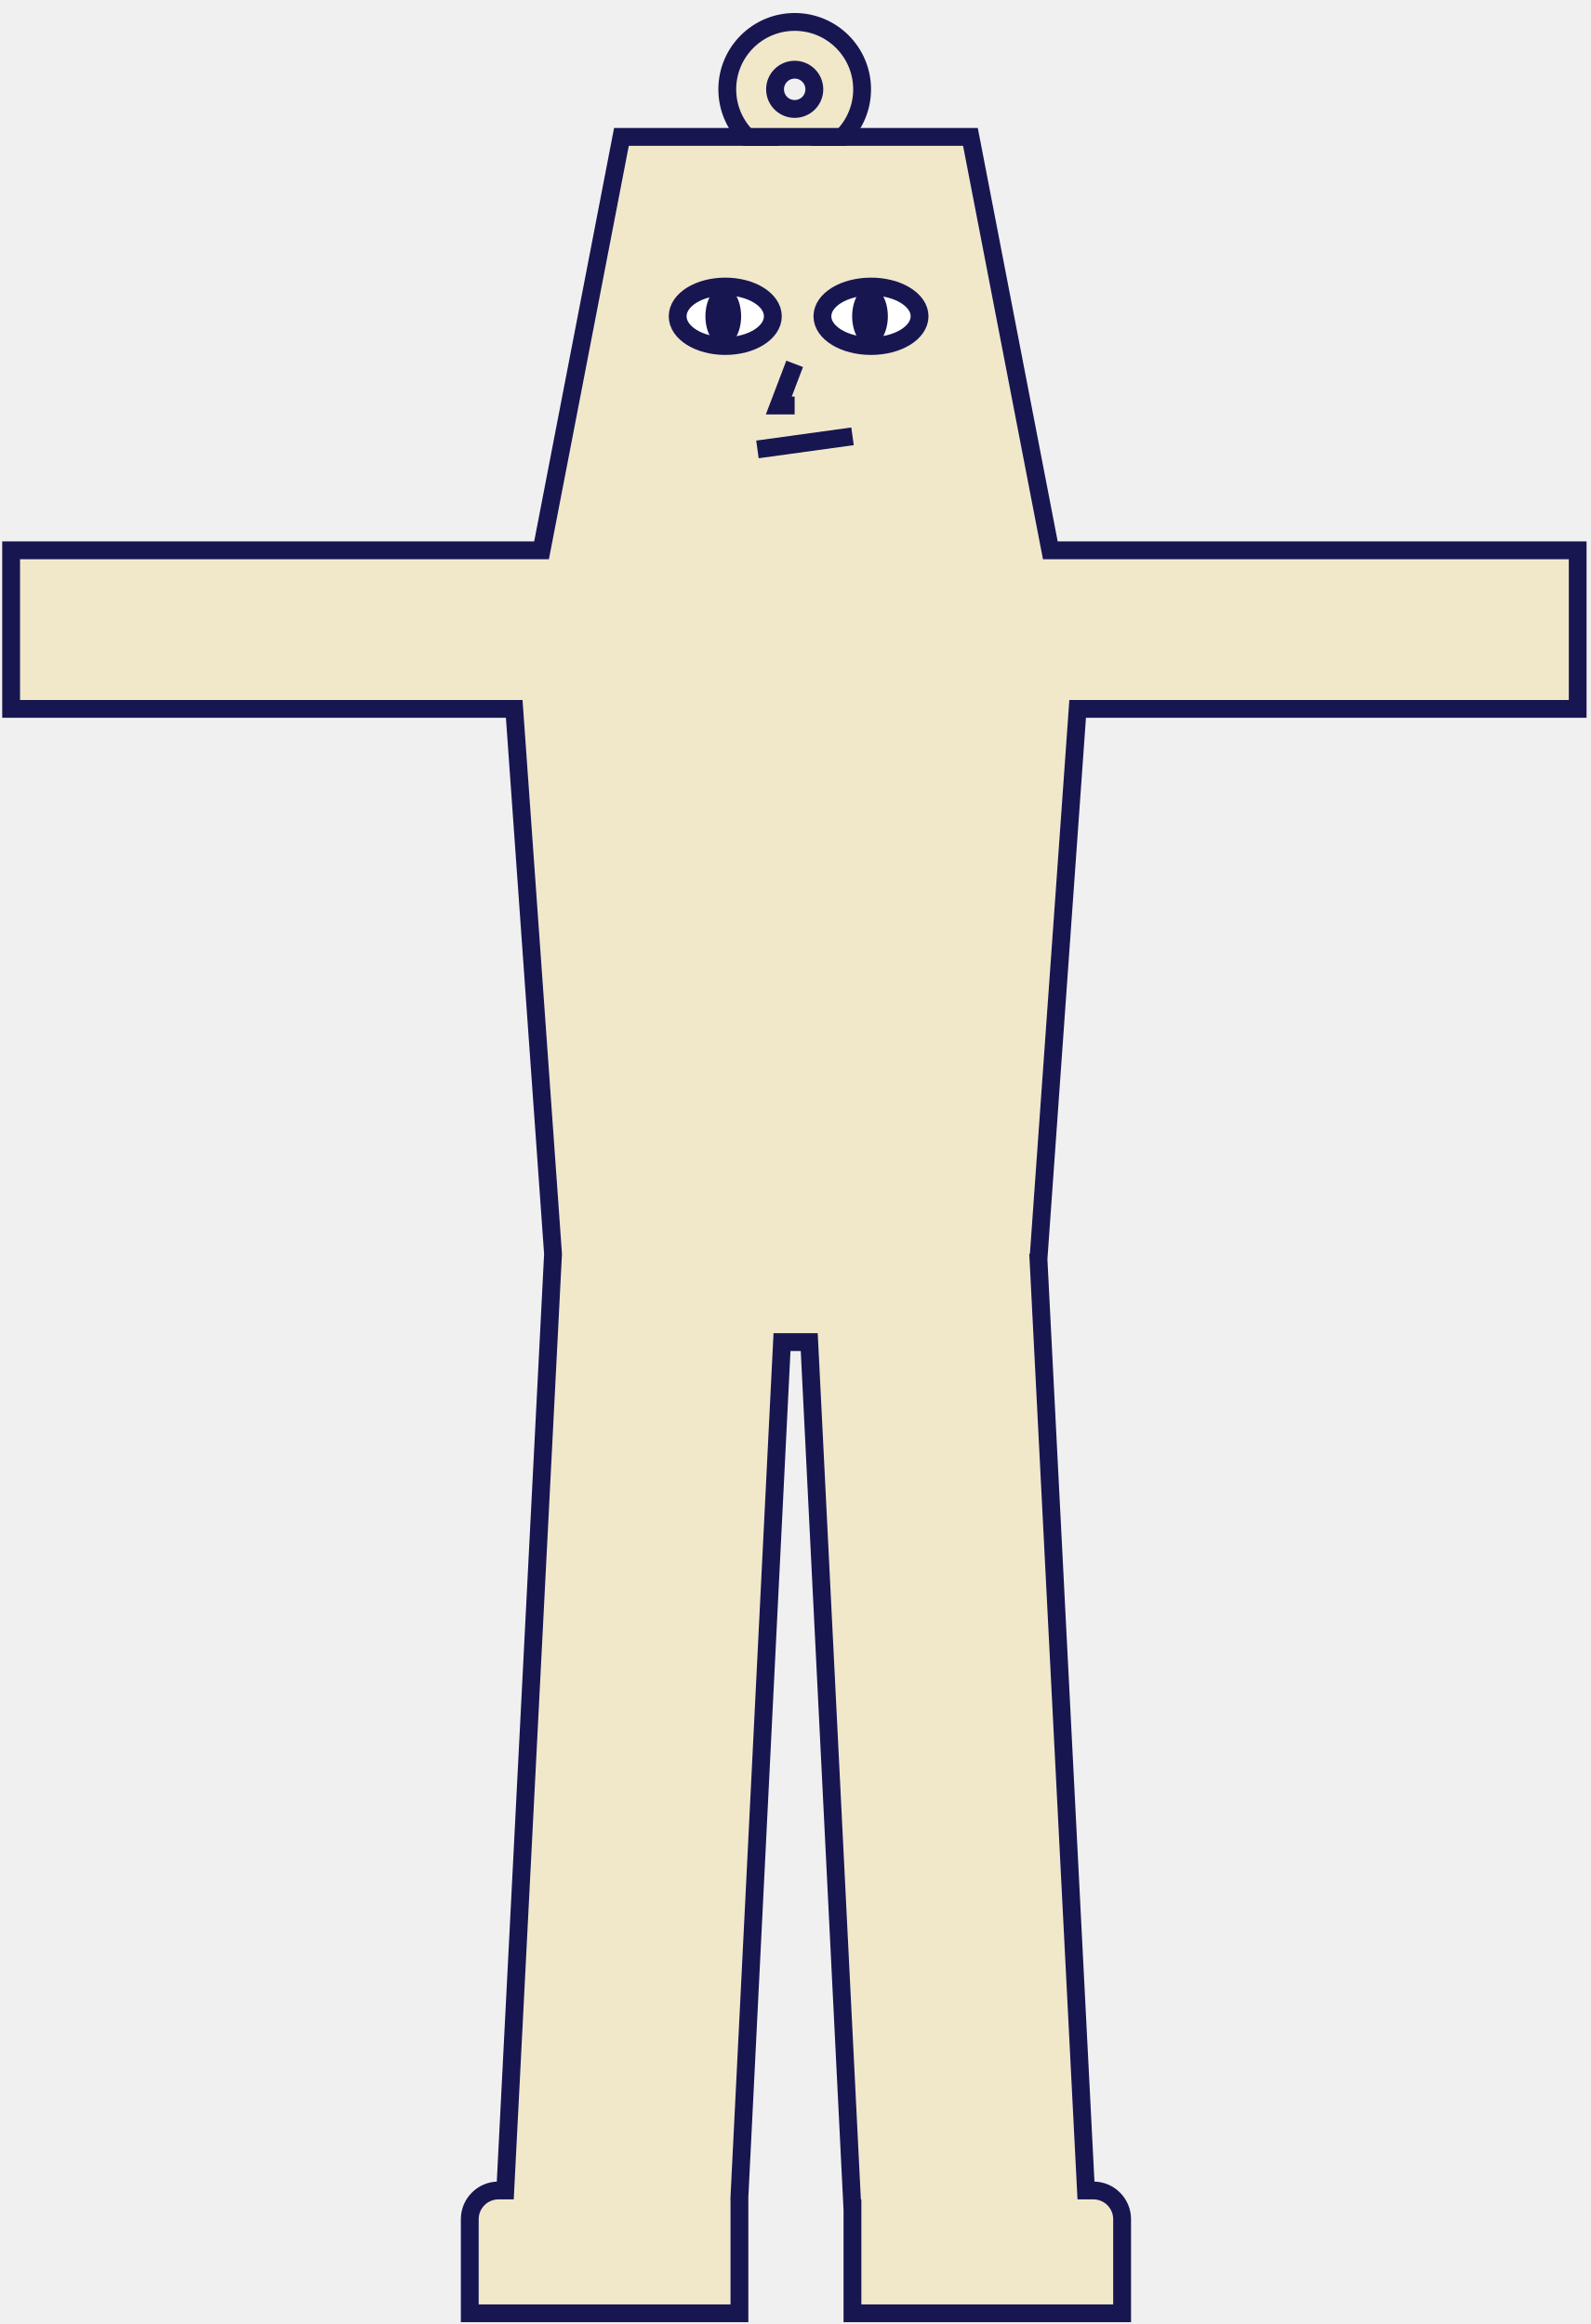
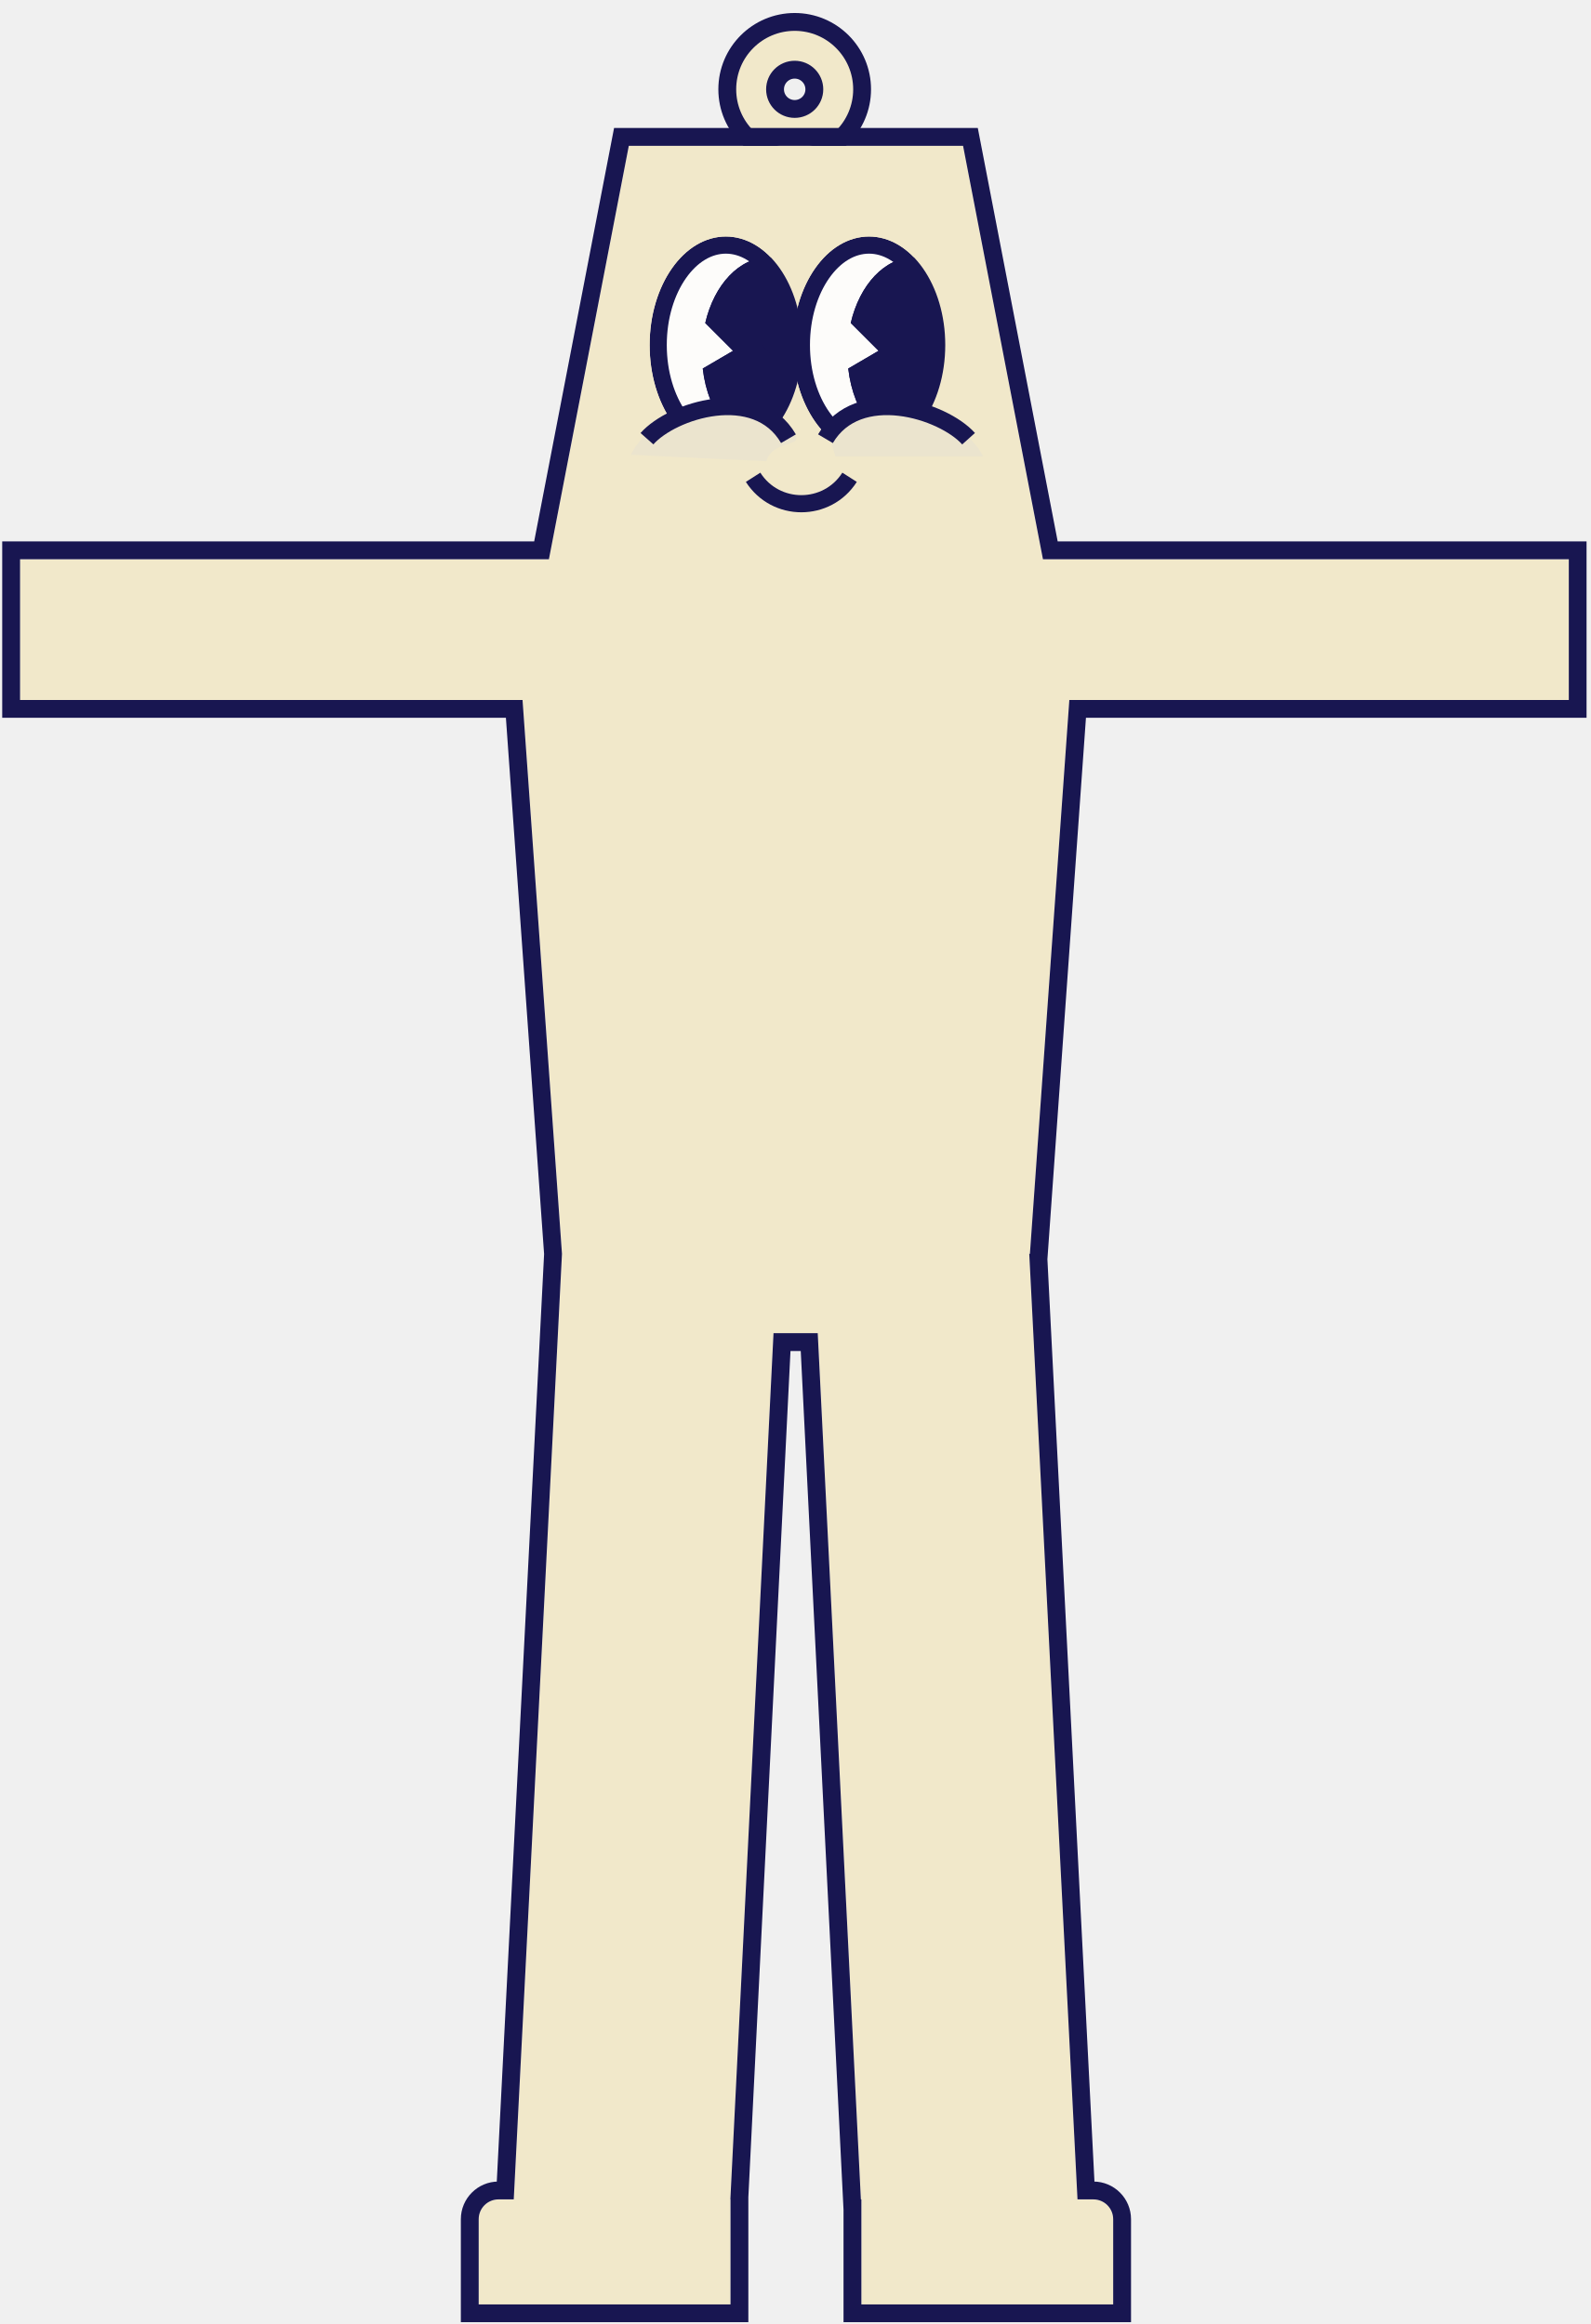
<svg xmlns="http://www.w3.org/2000/svg" width="464" height="678" viewBox="0 0 464 678" fill="none">
-   <path d="M231.776 6.397C242.635 6.398 251.438 15.201 251.438 26.06C251.437 36.918 242.635 45.721 231.776 45.721C220.918 45.721 212.114 36.918 212.114 26.06C212.114 15.201 220.918 6.397 231.776 6.397ZM231.776 20.33C228.612 20.33 226.047 22.895 226.047 26.06C226.047 29.224 228.612 31.788 231.776 31.788C234.94 31.788 237.505 29.224 237.505 26.06C237.505 22.895 234.94 20.33 231.776 20.33Z" fill="#F1E8CA" stroke="#181651" stroke-width="5.205" />
-   <mask id="path-2-outside-1_458_438" maskUnits="userSpaceOnUse" x="-0.15" y="36.539" width="463" height="641" fill="black">
-     <rect fill="white" x="-0.15" y="36.539" width="463" height="641" />
-     <path d="M213.056 672.294H139.613V647.428C139.613 644.234 142.203 641.645 145.396 641.645H213.056V672.294ZM318.883 641.645C322.077 641.645 324.666 644.234 324.666 647.428V672.294H251.224V641.645H318.883ZM314.256 641.644H251.078L238.495 388.933H225.599L213.016 641.643H149.838L163.902 365.801H163.901L152.4 204.205H5.85V163.146H160.094L183.395 42.539H280.884L304.185 163.146H457.55V204.205H311.878L300.377 365.801H300.191L314.256 641.644Z" />
-   </mask>
-   <path d="M213.056 672.294H139.613V647.428C139.613 644.234 142.203 641.645 145.396 641.645H213.056V672.294ZM318.883 641.645C322.077 641.645 324.666 644.234 324.666 647.428V672.294H251.224V641.645H318.883ZM314.256 641.644H251.078L238.495 388.933H225.599L213.016 641.643H149.838L163.902 365.801H163.901L152.4 204.205H5.85V163.146H160.094L183.395 42.539H280.884L304.185 163.146H457.55V204.205H311.878L300.377 365.801H300.191L314.256 641.644Z" fill="#F1E8CA" />
-   <path d="M213.056 672.294V677.499H218.26V672.294H213.056ZM139.613 672.294H134.409V677.499H139.613V672.294ZM213.056 641.645H218.26V636.44H213.056V641.645ZM324.666 672.294V677.499H329.871V672.294H324.666ZM251.224 672.294H246.019V677.499H251.224V672.294ZM251.224 641.645V636.44H246.019V641.645H251.224ZM314.256 641.644V646.848H319.733L319.454 641.379L314.256 641.644ZM251.078 641.644L245.88 641.902L246.126 646.848H251.078V641.644ZM238.495 388.933L243.693 388.674L243.447 383.728H238.495V388.933ZM225.599 388.933V383.728H220.647L220.401 388.674L225.599 388.933ZM213.016 641.643V646.847H217.967L218.214 641.901L213.016 641.643ZM149.838 641.643L144.64 641.378L144.361 646.847H149.838V641.643ZM163.902 365.801L169.1 366.066L169.379 360.596H163.902V365.801ZM163.901 365.801L158.71 366.17L159.054 371.005H163.901V365.801ZM152.4 204.205L157.592 203.836L157.248 199.001H152.4V204.205ZM5.85 204.205H0.645V209.41H5.85V204.205ZM5.85 163.146V157.942H0.645V163.146H5.85ZM160.094 163.146V168.351H164.389L165.204 164.134L160.094 163.146ZM183.395 42.539V37.334H179.099L178.284 41.552L183.395 42.539ZM280.884 42.539L285.994 41.552L285.179 37.334H280.884V42.539ZM304.185 163.146L299.074 164.134L299.889 168.351H304.185V163.146ZM457.55 163.146H462.754V157.942H457.55V163.146ZM457.55 204.205V209.41H462.754V204.205H457.55ZM311.878 204.205V199.001H307.031L306.686 203.836L311.878 204.205ZM300.377 365.801V371.005H305.224L305.568 366.17L300.377 365.801ZM300.191 365.801V360.596H294.715L294.994 366.066L300.191 365.801ZM213.056 672.294V667.089H139.613V672.294V677.499H213.056V672.294ZM139.613 672.294H144.818V647.428H139.613H134.409V672.294H139.613ZM139.613 647.428H144.818C144.818 647.108 145.077 646.849 145.396 646.849V641.645V636.44C139.328 636.44 134.409 641.36 134.409 647.428H139.613ZM145.396 641.645V646.849H213.056V641.645V636.44H145.396V641.645ZM213.056 641.645H207.851V672.294H213.056H218.26V641.645H213.056ZM318.883 641.645V646.849C319.202 646.849 319.461 647.108 319.461 647.428H324.666H329.871C329.871 641.36 324.951 636.44 318.883 636.44V641.645ZM324.666 647.428H319.461V672.294H324.666H329.871V647.428H324.666ZM324.666 672.294V667.089H251.224V672.294V677.499H324.666V672.294ZM251.224 672.294H256.428V641.645H251.224H246.019V672.294H251.224ZM251.224 641.645V646.849H318.883V641.645V636.44H251.224V641.645ZM314.256 641.644V636.439H251.078V641.644V646.848H314.256V641.644ZM251.078 641.644L256.276 641.385L243.693 388.674L238.495 388.933L233.297 389.191L245.88 641.902L251.078 641.644ZM238.495 388.933V383.728H225.599V388.933V394.137H238.495V388.933ZM225.599 388.933L220.401 388.674L207.817 641.384L213.016 641.643L218.214 641.901L230.797 389.191L225.599 388.933ZM213.016 641.643V636.438H149.838V641.643V646.847H213.016V641.643ZM149.838 641.643L155.036 641.908L169.1 366.066L163.902 365.801L158.705 365.536L144.64 641.378L149.838 641.643ZM163.902 365.801V360.596H163.901V365.801V371.005H163.902V365.801ZM163.901 365.801L169.093 365.431L157.592 203.836L152.4 204.205L147.209 204.575L158.71 366.17L163.901 365.801ZM152.4 204.205V199.001H5.85V204.205V209.41H152.4V204.205ZM5.85 204.205H11.054V163.146H5.85H0.645V204.205H5.85ZM5.85 163.146V168.351H160.094V163.146V157.942H5.85V163.146ZM160.094 163.146L165.204 164.134L188.505 43.526L183.395 42.539L178.284 41.552L154.984 162.159L160.094 163.146ZM183.395 42.539V47.744H280.884V42.539V37.334H183.395V42.539ZM280.884 42.539L275.774 43.526L299.074 164.134L304.185 163.146L309.295 162.159L285.994 41.552L280.884 42.539ZM304.185 163.146V168.351H457.55V163.146V157.942H304.185V163.146ZM457.55 163.146H452.345V204.205H457.55H462.754V163.146H457.55ZM457.55 204.205V199.001H311.878V204.205V209.41H457.55V204.205ZM311.878 204.205L306.686 203.836L295.186 365.431L300.377 365.801L305.568 366.17L317.069 204.575L311.878 204.205ZM300.377 365.801V360.596H300.191V365.801V371.005H300.377V365.801ZM300.191 365.801L294.994 366.066L309.058 641.909L314.256 641.644L319.454 641.379L305.389 365.536L300.191 365.801Z" fill="#181651" mask="url(#path-2-outside-1_458_438)" />
-   <ellipse cx="211.525" cy="92.272" rx="13.879" ry="8.674" fill="white" stroke="#181651" stroke-width="5.205" />
-   <ellipse cx="210.947" cy="92.272" rx="5.205" ry="8.674" fill="#181651" />
-   <ellipse cx="254.029" cy="92.272" rx="14.168" ry="8.674" fill="white" stroke="#181651" stroke-width="5.205" />
-   <ellipse cx="253.74" cy="92.272" rx="5.205" ry="8.674" fill="#181651" />
-   <path d="M231.765 106.152L227.139 118.296H231.765" stroke="#181651" stroke-width="5.205" />
-   <path d="M220.912 131.113L248.644 127.288" stroke="#181651" stroke-width="5.205" />
+   <g clip-path="url(#clip0_926_630)">
+     <path d="M231.775 6.397C242.634 6.398 251.437 15.201 251.437 26.06C251.436 36.918 242.634 45.721 231.775 45.721C220.917 45.721 212.113 36.918 212.113 26.06C212.113 15.201 220.917 6.397 231.775 6.397ZM231.775 20.33C228.611 20.33 226.046 22.895 226.046 26.06C226.046 29.224 228.611 31.788 231.775 31.788C234.939 31.788 237.504 29.224 237.504 26.06C237.504 22.895 234.939 20.33 231.775 20.33Z" fill="#F1E8CA" stroke="#181651" stroke-width="5.205" />
+     <path d="M213.056 672.294H139.613V647.428C139.613 644.234 142.203 641.645 145.396 641.645H213.056V672.294ZM318.883 641.645C322.077 641.645 324.666 644.234 324.666 647.428V672.294H251.224V641.645H318.883ZM314.256 641.644H251.078L238.495 388.933H225.599L213.016 641.643H149.838L163.902 365.801L152.4 204.205H5.85V163.146H160.094L183.395 42.539H280.884L304.185 163.146H457.55V204.205H311.878L300.377 365.801H300.191L314.256 641.644Z" fill="#F1E8CA" />
+     <mask id="mask0_926_630" style="mask-type:luminance" maskUnits="userSpaceOnUse" x="-1" y="36" width="464" height="642">
+       <path d="M462.85 36.539H-0.15V677.539H462.85V36.539Z" fill="white" />
+       <path d="M213.056 672.294H139.613V647.428C139.613 644.234 142.203 641.645 145.396 641.645H213.056V672.294ZM318.883 641.645C322.077 641.645 324.666 644.234 324.666 647.428V672.294H251.224V641.645H318.883ZM314.256 641.644H251.078L238.495 388.933H225.599L213.016 641.643H149.838L163.902 365.801L152.4 204.205H5.85V163.146H160.094L183.395 42.539H280.884L304.185 163.146H457.55V204.205H311.878L300.377 365.801H300.191L314.256 641.644Z" fill="black" />
+     </mask>
+     <g mask="url(#mask0_926_630)">
+       <path d="M213.055 672.294V677.499H218.259V672.294H213.055ZM139.613 672.294H134.408V677.499H139.613V672.294ZM213.055 641.645H218.259V636.44H213.055V641.645ZM324.665 672.294V677.499H329.87V672.294H324.665ZM251.223 672.294H246.018V677.499H251.223V672.294ZM251.223 641.645V636.44H246.018V641.645H251.223ZM314.255 641.643V646.848H319.732L319.453 641.379L314.255 641.643ZM251.077 641.643L245.88 641.901L246.126 646.848H251.077V641.643ZM238.494 388.932L243.692 388.673L243.447 383.727H238.494V388.932ZM225.598 388.932V383.727H220.646L220.4 388.673L225.598 388.932ZM213.016 641.643V646.846H217.966L218.214 641.901L213.016 641.643ZM149.837 641.643L144.639 641.378L144.36 646.846H149.837V641.643ZM163.901 365.8L169.1 366.065L169.378 360.595H163.901V365.8ZM163.901 365.8L158.71 366.169L159.053 371.004H163.9L163.901 365.8ZM152.399 204.204L157.591 203.835L157.247 199H152.399V204.204ZM5.849 204.204H0.645V209.409H5.849V204.204ZM5.849 163.145V157.941H0.645V163.145H5.849ZM160.093 163.145V168.35H164.389L165.203 164.133L160.093 163.145ZM183.395 42.539V37.334H179.098L178.283 41.551L183.395 42.539ZM280.883 42.539L285.993 41.551L285.178 37.334H280.883V42.539ZM304.184 163.145L299.073 164.133L299.888 168.35H304.184V163.145ZM457.549 163.145H462.753V157.941H457.549V163.145ZM457.549 204.204V209.409H462.753V204.204H457.549ZM311.877 204.204V199H307.03L306.685 203.835L311.877 204.204ZM300.376 365.8V371.004H305.223L305.567 366.169L300.376 365.8ZM300.19 365.8V360.595H294.714L294.993 366.065L300.19 365.8ZM213.055 672.294V667.089H139.613V672.294V677.499H213.055V672.294ZM139.613 672.294H144.817V647.427H139.613H134.408V672.294H139.613ZM139.613 647.427H144.817C144.817 647.107 145.076 646.849 145.395 646.849V641.645V636.44C139.327 636.44 134.408 641.359 134.408 647.427H139.613ZM145.395 641.645V646.849H213.055V641.645V636.44H145.395V641.645ZM213.055 641.645H207.85V672.294H213.055H218.259V641.645H213.055ZM318.882 641.645V646.849C319.201 646.849 319.46 647.107 319.46 647.427H324.665H329.87C329.87 641.359 324.95 636.44 318.882 636.44V641.645ZM324.665 647.427H319.46V672.294H324.665H329.87V647.427H324.665ZM324.665 672.294V667.089H251.223V672.294V677.499H324.665V672.294ZM251.223 672.294H256.428V641.645H251.223H246.018V672.294H251.223ZM251.223 641.645V646.849H318.882V641.645V636.44H251.223V641.645ZM314.255 641.643V636.439H251.077V641.643V646.848H314.255V641.643ZM251.077 641.643L256.275 641.385L243.692 388.673L238.494 388.932L233.296 389.19L245.88 641.901L251.077 641.643ZM238.494 388.932V383.727H225.598V388.932V394.136H238.494V388.932ZM225.598 388.932L220.4 388.673L207.816 641.383L213.016 641.643L218.214 641.901L230.796 389.19L225.598 388.932ZM213.016 641.643V636.438H149.837V641.643V646.846H213.016V641.643ZM149.837 641.643L155.035 641.908L169.1 366.065L163.901 365.8L158.704 365.535L144.639 641.378L149.837 641.643ZM163.901 365.8L169.092 365.43L157.591 203.835L152.399 204.204L147.208 204.574L158.71 366.169L163.901 365.8ZM152.399 204.204V199H5.849V204.204V209.409H152.399V204.204ZM5.849 204.204H11.054V163.145H5.849H0.645V204.204H5.849ZM5.849 163.145V168.35H160.093V163.145V157.941H5.849V163.145ZM160.093 163.145L165.203 164.133L188.505 43.526L183.395 42.539L178.283 41.551L154.983 162.158L160.093 163.145ZM183.395 42.539V47.743H280.883V42.539V37.334H183.395V42.539ZM280.883 42.539L275.773 43.526L299.073 164.133L304.184 163.145L309.294 162.158L285.993 41.551L280.883 42.539ZM304.184 163.145V168.35H457.549V163.145V157.941H304.184V163.145ZM457.549 163.145H452.344V204.204H457.549H462.753V163.145H457.549ZM457.549 204.204V199H311.877V204.204V209.409H457.549V204.204ZM311.877 204.204L306.685 203.835L295.185 365.43L300.376 365.8L305.567 366.169L317.068 204.574L311.877 204.204ZM300.376 365.8V360.595H300.19V365.8V371.004H300.376V365.8ZM300.19 365.8L294.993 366.065L309.057 641.909L314.255 641.643L319.453 641.379L305.388 365.535L300.19 365.8Z" fill="#181651" />
+     </g>
+     <path d="M219.645 139.242V139.242C226.207 149.524 241.222 149.524 247.785 139.242V139.242" stroke="#181651" stroke-width="5" />
+     <mask id="mask1_926_630" style="mask-type:alpha" maskUnits="userSpaceOnUse" x="231" y="69" width="45" height="64">
+       <path d="M253.458 72.5C258.145 72.5 262.743 75.201 266.312 80.283C269.873 85.355 272.187 92.548 272.187 100.658C272.186 108.768 269.873 115.96 266.312 121.032C262.743 126.115 258.145 128.816 253.458 128.816C248.771 128.816 244.174 126.115 240.605 121.032C237.044 115.96 234.731 108.768 234.73 100.658C234.73 92.548 237.044 85.355 240.605 80.283C244.174 75.201 248.771 72.5 253.458 72.5Z" fill="#D9D9D9" stroke="black" stroke-width="7" />
+     </mask>
+     <g mask="url(#mask1_926_630)">
+       <path d="M253.458 71.5C258.56 71.5 263.432 74.442 267.13 79.709C270.823 84.969 273.187 92.368 273.187 100.658C273.186 108.949 270.823 116.348 267.13 121.607C263.432 126.874 258.56 129.816 253.458 129.816C248.356 129.816 243.485 126.874 239.787 121.607C236.094 116.348 233.731 108.949 233.73 100.658C233.73 92.368 236.094 84.969 239.787 79.709C243.485 74.442 248.356 71.5 253.458 71.5Z" fill="#FDFCFA" stroke="#181651" stroke-width="5" />
+       <mask id="path-9-inside-1_926_630" fill="white">
+         <path d="M266.676 75.062C258.032 75.062 250.7 83.097 248.127 94.232L256.235 102.343L247.396 107.518C248.901 120.815 256.959 130.969 266.676 130.969C277.464 130.969 286.209 118.454 286.209 103.016C286.209 87.578 277.464 75.063 266.676 75.062Z" />
+       </mask>
+       <path d="M266.676 75.062C258.032 75.062 250.7 83.097 248.127 94.232L256.235 102.343L247.396 107.518C248.901 120.815 256.959 130.969 266.676 130.969C277.464 130.969 286.209 118.454 286.209 103.016C286.209 87.578 277.464 75.063 266.676 75.062Z" fill="#181651" />
+       <path d="M266.676 75.062V68.062H266.676L266.676 75.062ZM248.127 94.232L243.177 99.182L240.433 96.437L241.307 92.656L248.127 94.232ZM256.235 102.343L261.186 97.394L267.594 103.804L259.772 108.384L256.235 102.343ZM247.396 107.518L240.441 108.305L239.929 103.778L243.86 101.477L247.396 107.518ZM266.676 130.969L266.676 137.969H266.676V130.969ZM286.209 103.016L293.209 103.016V103.016H286.209ZM266.676 75.062V82.062C262.793 82.062 257.19 86.105 254.947 95.809L248.127 94.232L241.307 92.656C244.211 80.09 253.27 68.062 266.676 68.062V75.062ZM248.127 94.232L253.077 89.283L261.186 97.394L256.235 102.343L251.285 107.292L243.177 99.182L248.127 94.232ZM256.235 102.343L259.772 108.384L250.933 113.558L247.396 107.518L243.86 101.477L252.699 96.302L256.235 102.343ZM247.396 107.518L254.352 106.731C254.977 112.251 256.935 116.799 259.387 119.812C261.829 122.815 264.428 123.969 266.676 123.969V130.969V137.969C259.207 137.969 252.918 134.046 248.526 128.647C244.143 123.259 241.321 116.081 240.441 108.305L247.396 107.518ZM266.676 130.969L266.676 123.969C269.153 123.969 272.117 122.541 274.75 118.772C277.368 115.026 279.209 109.477 279.209 103.016H286.209H293.209C293.209 111.992 290.678 120.42 286.226 126.791C281.79 133.139 274.986 137.969 266.676 137.969L266.676 130.969ZM286.209 103.016L279.209 103.016C279.209 96.554 277.367 91.005 274.75 87.259C272.116 83.491 269.153 82.062 266.676 82.062L266.676 75.062L266.676 68.062C274.986 68.063 281.79 72.892 286.226 79.24C290.678 85.612 293.209 94.039 293.209 103.016L286.209 103.016Z" fill="#181651" mask="url(#path-9-inside-1_926_630)" />
+     </g>
+     <mask id="mask2_926_630" style="mask-type:alpha" maskUnits="userSpaceOnUse" x="189" y="69" width="45" height="64">
+       <path d="M211.696 72.5C216.384 72.5 220.981 75.201 224.55 80.283C228.111 85.355 230.425 92.548 230.425 100.658C230.425 108.768 228.111 115.96 224.55 121.032C220.981 126.115 216.384 128.816 211.696 128.816C207.009 128.816 202.412 126.115 198.844 121.032C195.283 115.96 192.969 108.768 192.969 100.658C192.969 92.548 195.282 85.355 198.844 80.283C202.412 75.201 207.009 72.5 211.696 72.5Z" fill="#D9D9D9" stroke="black" stroke-width="7" />
+     </mask>
+     <g mask="url(#mask2_926_630)">
+       <path d="M211.696 71.5C216.798 71.5 221.67 74.442 225.368 79.709C229.061 84.969 231.425 92.368 231.425 100.658C231.425 108.949 229.061 116.348 225.368 121.607C221.67 126.874 216.798 129.816 211.696 129.816C206.595 129.816 201.723 126.874 198.025 121.607C194.332 116.348 191.969 108.949 191.969 100.658C191.969 92.368 194.332 84.969 198.025 79.709C201.724 74.442 206.595 71.5 211.696 71.5Z" fill="#FDFCFA" stroke="#181651" stroke-width="5" />
+       <mask id="path-13-inside-2_926_630" fill="white">
+         <path d="M224.24 75.062C215.596 75.062 208.265 83.098 205.691 94.233L213.8 102.343L204.961 107.517C206.465 120.815 214.523 130.969 224.24 130.969C235.028 130.969 243.773 118.454 243.773 103.016C243.773 87.578 235.028 75.063 224.24 75.062Z" />
+       </mask>
+       <path d="M224.24 75.062C215.596 75.062 208.265 83.098 205.691 94.233L213.8 102.343L204.961 107.517C206.465 120.815 214.523 130.969 224.24 130.969C235.028 130.969 243.773 118.454 243.773 103.016C243.773 87.578 235.028 75.063 224.24 75.062Z" fill="#181651" />
+       <path d="M224.24 75.062V68.062H224.24L224.24 75.062ZM205.691 94.233L200.741 99.183L197.997 96.439L198.871 92.657L205.691 94.233ZM213.8 102.343L218.75 97.393L225.16 103.804L217.336 108.384L213.8 102.343ZM204.961 107.517L198.005 108.303L197.493 103.777L201.425 101.475L204.961 107.517ZM224.24 130.969L224.24 137.969H224.24V130.969ZM243.773 103.016L250.773 103.016V103.016H243.773ZM224.24 75.062V82.062C220.358 82.062 214.754 86.105 212.512 95.809L205.691 94.233L198.871 92.657C201.775 80.091 210.834 68.062 224.24 68.062V75.062ZM205.691 94.233L210.641 89.284L218.75 97.393L213.8 102.343L208.85 107.292L200.741 99.183L205.691 94.233ZM213.8 102.343L217.336 108.384L208.497 113.558L204.961 107.517L201.425 101.475L210.264 96.302L213.8 102.343ZM204.961 107.517L211.917 106.73C212.541 112.251 214.5 116.799 216.951 119.812C219.394 122.815 221.992 123.969 224.24 123.969V130.969V137.969C216.771 137.969 210.482 134.046 206.09 128.647C201.708 123.259 198.885 116.08 198.005 108.303L204.961 107.517ZM224.24 130.969L224.24 123.969C226.718 123.969 229.681 122.541 232.314 118.772C234.932 115.026 236.773 109.477 236.773 103.016H243.773H250.773C250.773 111.992 248.242 120.42 243.79 126.791C239.354 133.139 232.551 137.969 224.24 137.969L224.24 130.969ZM243.773 103.016L236.773 103.016C236.773 96.554 234.932 91.005 232.314 87.259C229.681 83.491 226.718 82.062 224.24 82.062L224.24 75.062L224.24 68.062C232.551 68.063 239.354 72.892 243.79 79.24C248.242 85.612 250.773 94.039 250.773 103.016L243.773 103.016Z" fill="#181651" mask="url(#path-13-inside-2_926_630)" />
+     </g>
+     <path d="M217.465 119.614C196.643 116.588 186.479 127.064 184 132.68L223.55 134.553C225.447 127.186 238.255 131.462 228.959 124.198C226.107 121.97 222.353 120.324 217.465 119.614Z" fill="#EBE4CE" />
+     <path d="M253.43 120.013C270.52 114.293 284.246 127.501 286.711 133.146H243.627C241.161 123.469 238.425 125.035 253.43 120.013Z" fill="#EBE4CE" />
+     <path d="M188.689 127.986C196.071 119.662 220.566 111.888 229.962 127.986" stroke="#181651" stroke-width="5" />
+     <path d="M282.49 127.986C275.024 119.662 250.251 111.888 240.749 127.986" stroke="#181651" stroke-width="5" />
+   </g>
+   <defs>
+     <clipPath id="clip0_926_630">
+       <rect width="464" height="678" fill="white" />
+     </clipPath>
+   </defs>
</svg>
